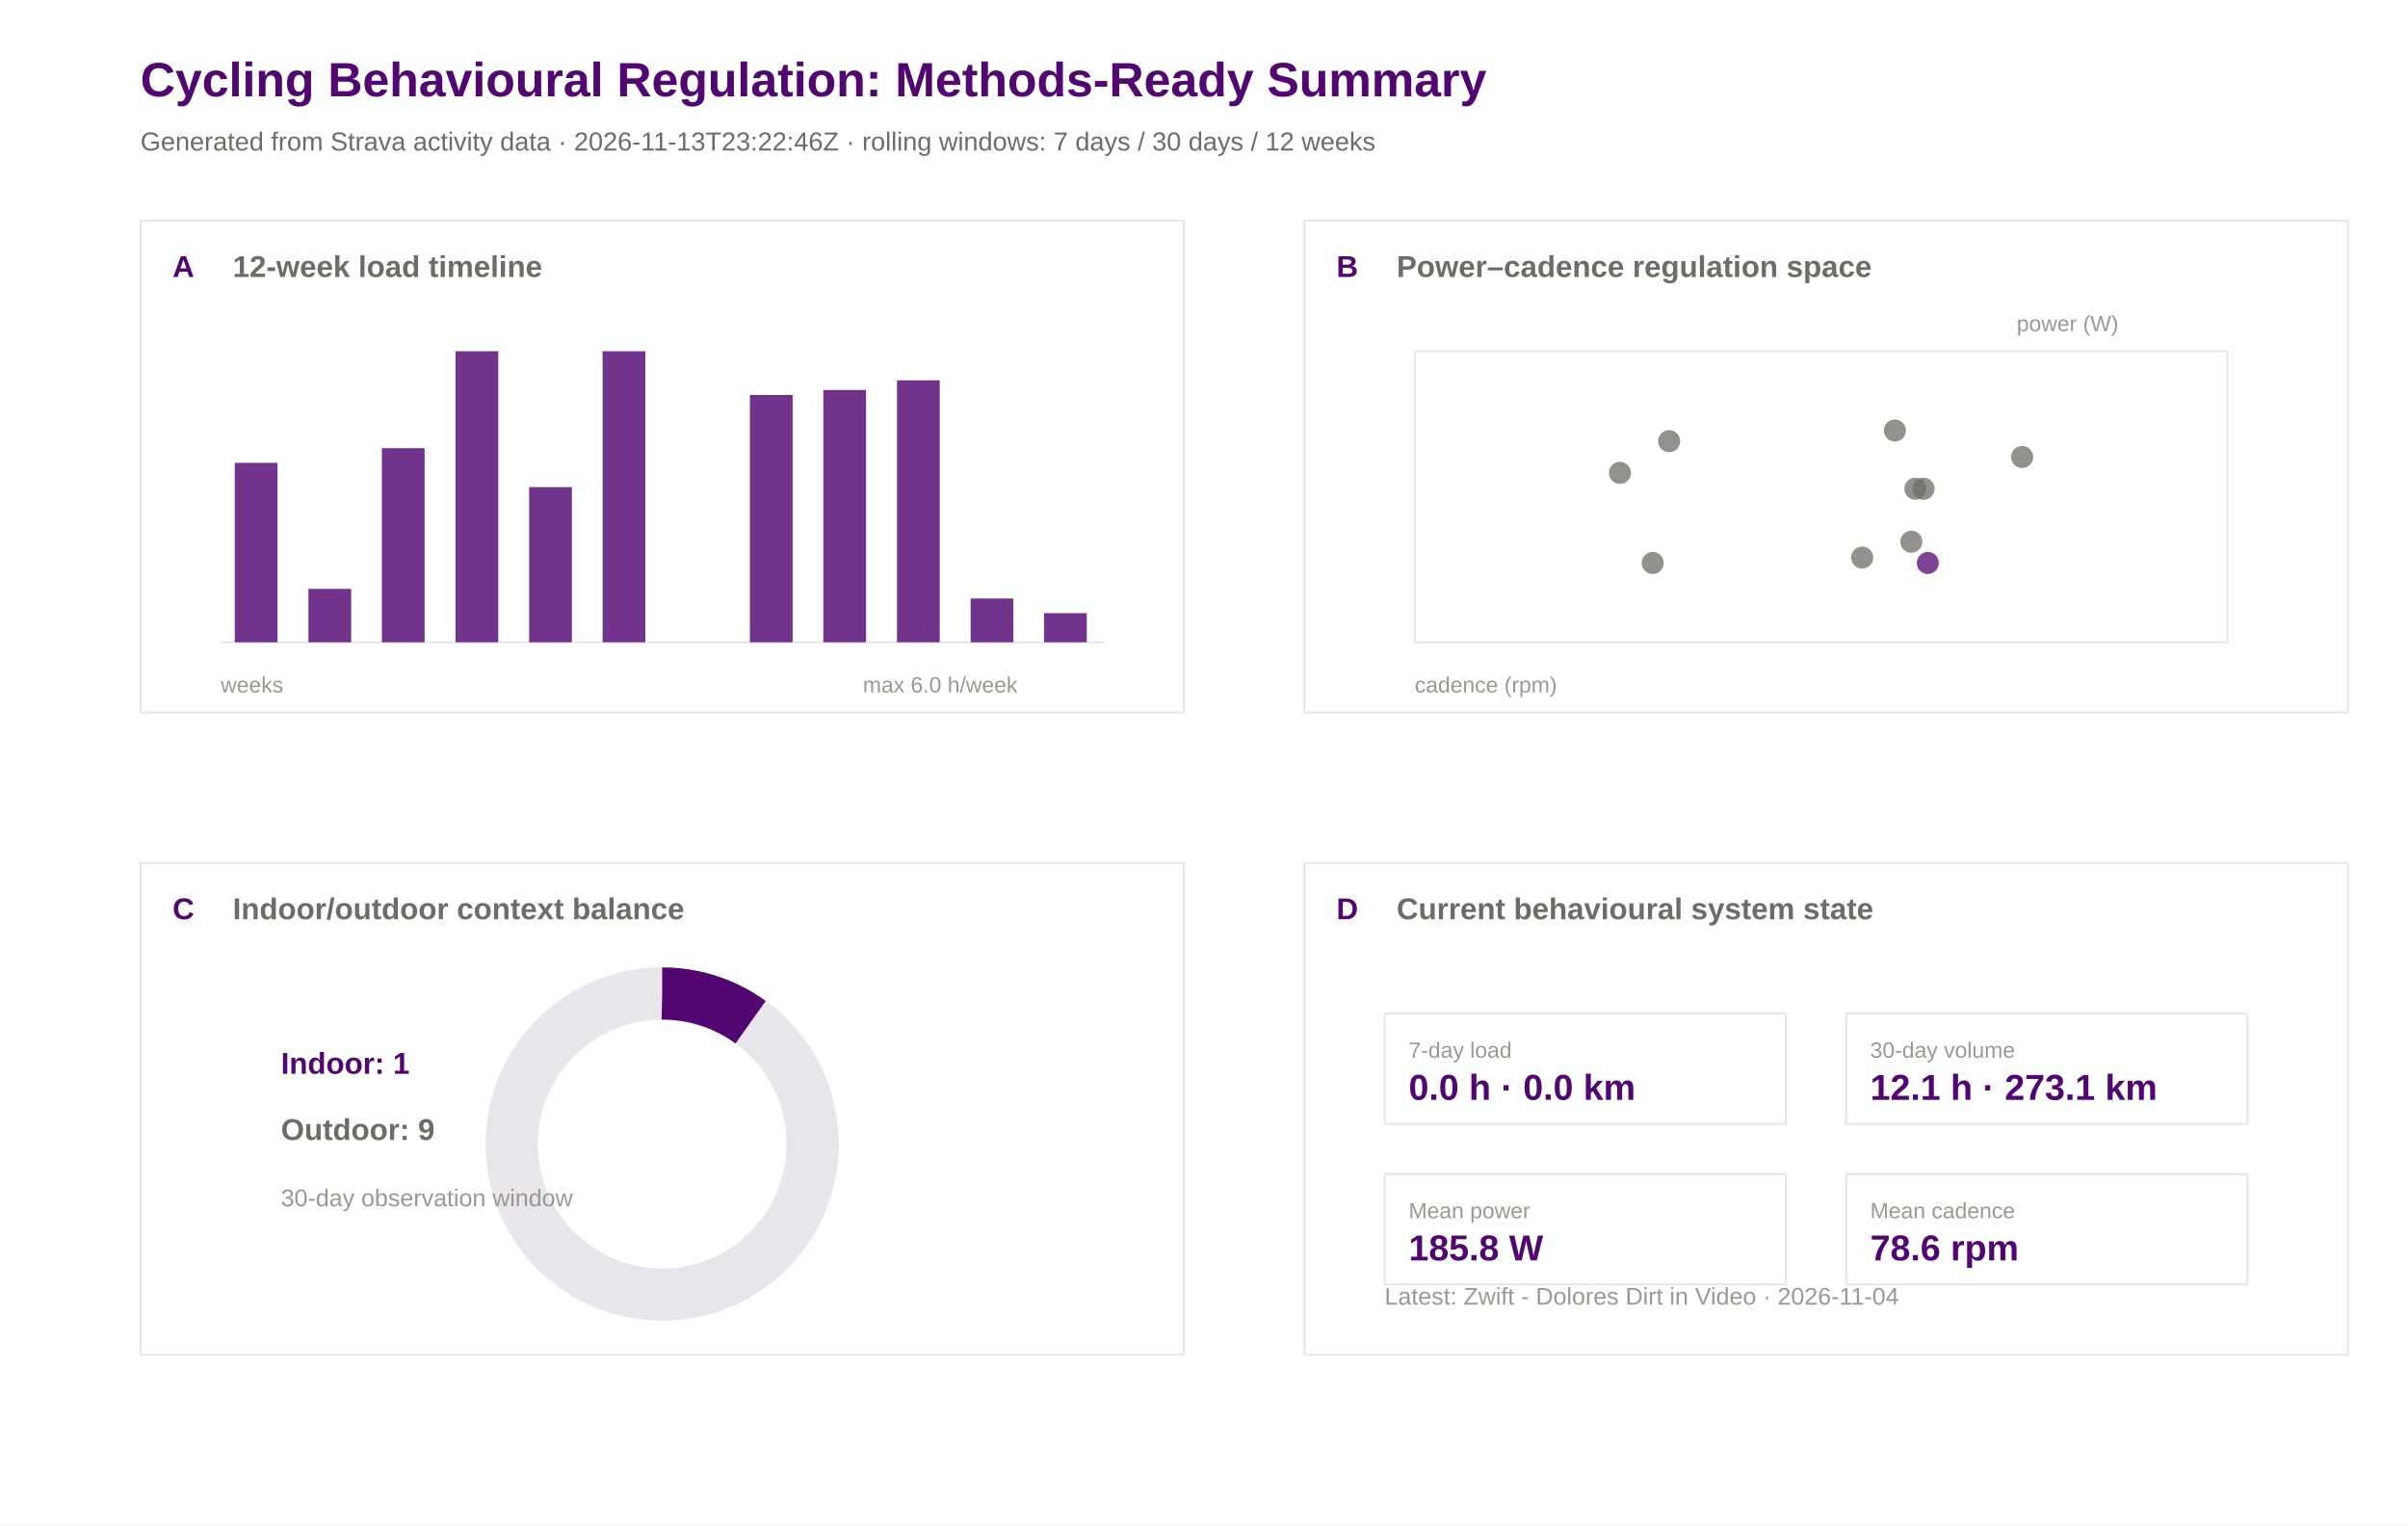
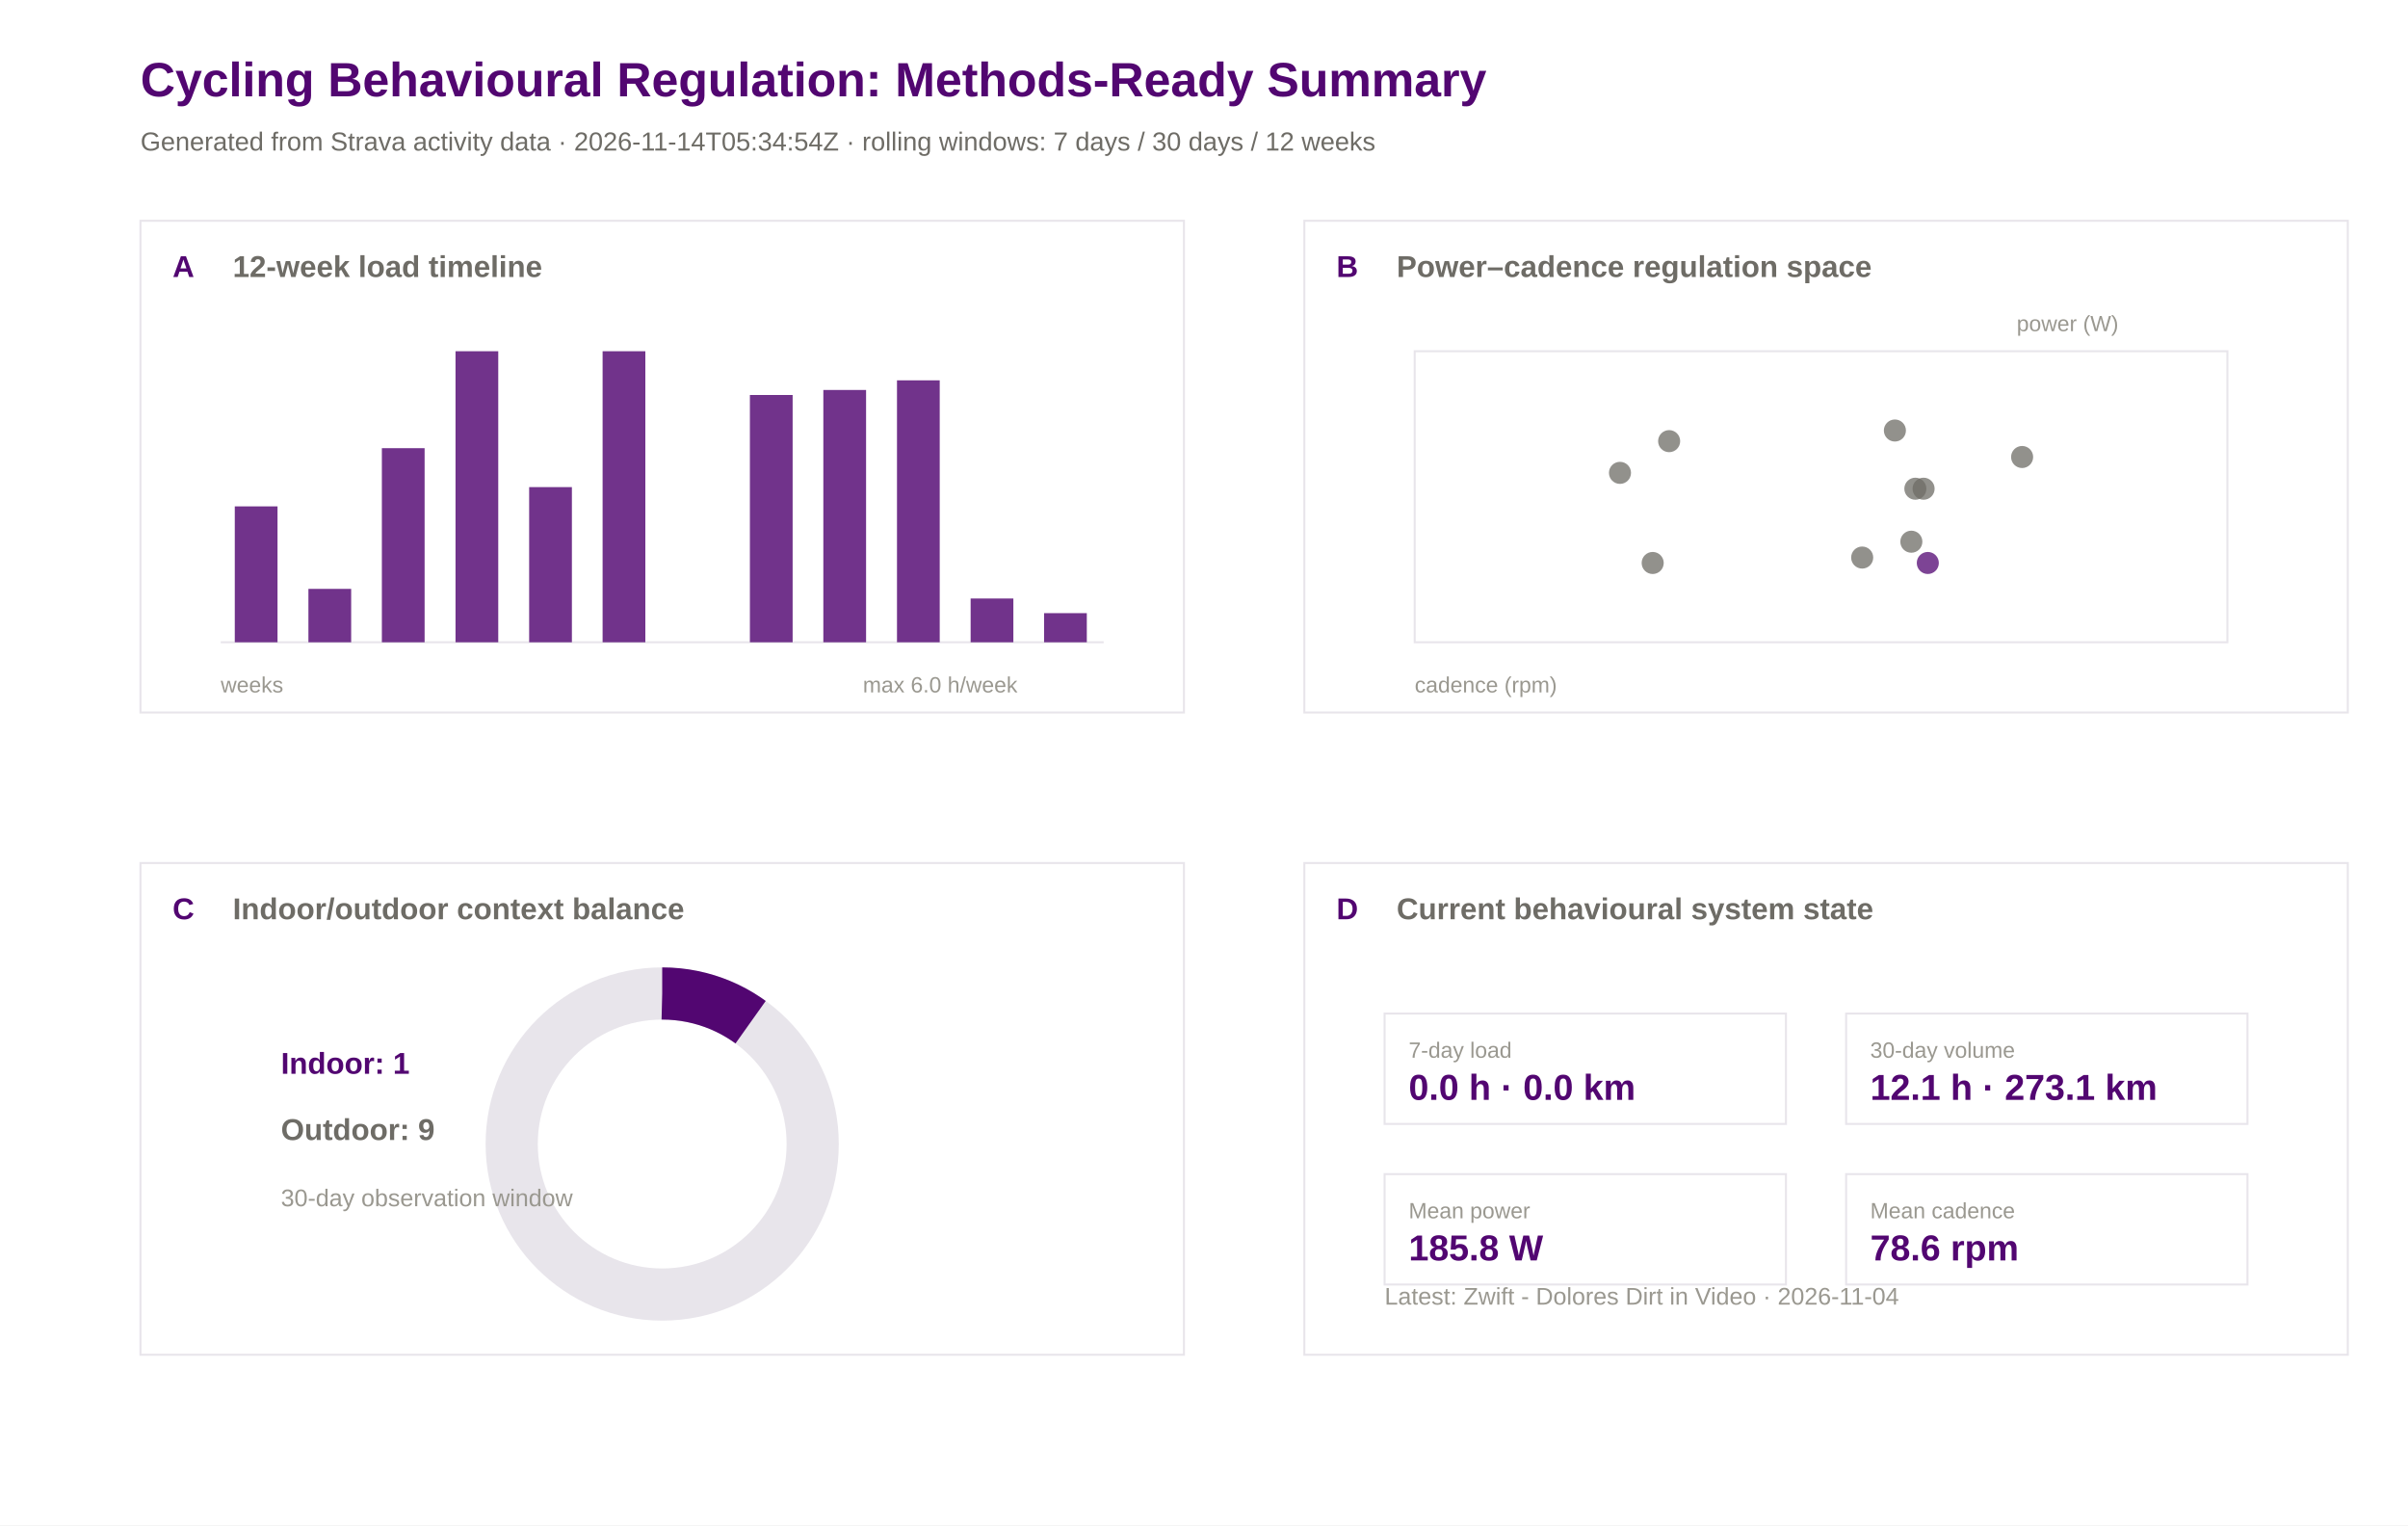
<svg xmlns="http://www.w3.org/2000/svg" width="1200" height="760" viewBox="0 0 1200 760">
  <rect width="100%" height="100%" fill="#ffffff" />
  <text x="70.0" y="48.0" font-family="Arial" font-size="24" font-weight="600" fill="#520671">Cycling Behavioural Regulation: Methods-Ready Summary</text>
-   <text x="70.0" y="75.0" font-family="Arial" font-size="13" font-weight="400" fill="#6e6c66">Generated from Strava activity data · 2026-11-13T23:22:46Z · rolling windows: 7 days / 30 days / 12 weeks</text>
+   <text x="70.0" y="75.0" font-family="Arial" font-size="13" font-weight="400" fill="#6e6c66">Generated from Strava activity data · 2026-11-14T05:34:54Z · rolling windows: 7 days / 30 days / 12 weeks</text>
  <rect x="70" y="110" width="520" height="245" fill="#ffffff" stroke="#e8e5eb" stroke-width="1" />
  <text x="86.0" y="138.0" font-family="Arial" font-size="15" font-weight="600" fill="#520671">A</text>
  <text x="116.0" y="138.0" font-family="Arial" font-size="15" font-weight="600" fill="#6e6c66">12-week load timeline</text>
  <rect x="650" y="110" width="520" height="245" fill="#ffffff" stroke="#e8e5eb" stroke-width="1" />
  <text x="666.0" y="138.0" font-family="Arial" font-size="15" font-weight="600" fill="#520671">B</text>
  <text x="696.0" y="138.0" font-family="Arial" font-size="15" font-weight="600" fill="#6e6c66">Power–cadence regulation space</text>
  <rect x="70" y="430" width="520" height="245" fill="#ffffff" stroke="#e8e5eb" stroke-width="1" />
  <text x="86.0" y="458.0" font-family="Arial" font-size="15" font-weight="600" fill="#520671">C</text>
  <text x="116.0" y="458.0" font-family="Arial" font-size="15" font-weight="600" fill="#6e6c66">Indoor/outdoor context balance</text>
  <rect x="650" y="430" width="520" height="245" fill="#ffffff" stroke="#e8e5eb" stroke-width="1" />
  <text x="666.0" y="458.0" font-family="Arial" font-size="15" font-weight="600" fill="#520671">D</text>
  <text x="696.0" y="458.0" font-family="Arial" font-size="15" font-weight="600" fill="#6e6c66">Current behavioural system state</text>
  <line x1="110" y1="320" x2="550" y2="320" stroke="#e8e5eb" />
-   <rect x="117.0" y="230.6" width="21.3" height="89.4" fill="#520671" opacity="0.82" />
+   <rect x="117.0" y="252.3" width="21.3" height="67.7" fill="#520671" opacity="0.82" />
  <rect x="153.7" y="293.4" width="21.3" height="26.6" fill="#520671" opacity="0.82" />
  <rect x="190.3" y="223.3" width="21.3" height="96.7" fill="#520671" opacity="0.82" />
  <rect x="227.0" y="175.0" width="21.3" height="145.0" fill="#520671" opacity="0.82" />
  <rect x="263.7" y="242.7" width="21.3" height="77.3" fill="#520671" opacity="0.82" />
  <rect x="300.3" y="175.0" width="21.3" height="145.0" fill="#520671" opacity="0.82" />
  <rect x="337.0" y="320.0" width="21.3" height="0.0" fill="#520671" opacity="0.82" />
  <rect x="373.7" y="196.8" width="21.3" height="123.2" fill="#520671" opacity="0.82" />
  <rect x="410.3" y="194.3" width="21.3" height="125.7" fill="#520671" opacity="0.82" />
  <rect x="447.0" y="189.5" width="21.3" height="130.5" fill="#520671" opacity="0.82" />
  <rect x="483.7" y="298.2" width="21.3" height="21.8" fill="#520671" opacity="0.82" />
  <rect x="520.3" y="305.5" width="21.3" height="14.5" fill="#520671" opacity="0.82" />
  <text x="110.0" y="345.0" font-family="Arial" font-size="11" font-weight="400" fill="#9a9890">weeks</text>
  <text x="430.0" y="345.0" font-family="Arial" font-size="11" font-weight="400" fill="#9a9890">max 6.0 h/week</text>
  <rect x="705" y="175" width="405" height="145" fill="#ffffff" stroke="#e8e5eb" />
  <circle cx="958.6" cy="243.5" r="5.5" fill="#6e6c66" opacity="0.75" />
  <circle cx="952.5" cy="269.9" r="5.5" fill="#6e6c66" opacity="0.75" />
  <circle cx="928.0" cy="277.8" r="5.5" fill="#6e6c66" opacity="0.75" />
  <circle cx="954.5" cy="243.5" r="5.5" fill="#6e6c66" opacity="0.75" />
  <circle cx="831.8" cy="219.8" r="5.5" fill="#6e6c66" opacity="0.75" />
  <circle cx="807.3" cy="235.6" r="5.5" fill="#6e6c66" opacity="0.75" />
  <circle cx="823.6" cy="280.5" r="5.5" fill="#6e6c66" opacity="0.75" />
  <circle cx="1007.7" cy="227.7" r="5.5" fill="#6e6c66" opacity="0.75" />
  <circle cx="944.3" cy="214.5" r="5.5" fill="#6e6c66" opacity="0.75" />
  <circle cx="960.7" cy="280.5" r="5.5" fill="#520671" opacity="0.75" />
  <text x="705.0" y="345.0" font-family="Arial" font-size="11" font-weight="400" fill="#9a9890">cadence (rpm)</text>
  <text x="1005.0" y="165.0" font-family="Arial" font-size="11" font-weight="400" fill="#9a9890">power (W)</text>
  <circle cx="330" cy="570" r="75" fill="none" stroke="#e8e5eb" stroke-width="26" />
  <circle cx="330" cy="570" r="75" fill="none" stroke="#520671" stroke-width="26" stroke-dasharray="47.1 471.2" transform="rotate(-90 330 570)" />
  <text x="140.0" y="535.0" font-family="Arial" font-size="15" font-weight="600" fill="#520671">Indoor: 1</text>
  <text x="140.0" y="568.0" font-family="Arial" font-size="15" font-weight="600" fill="#6e6c66">Outdoor: 9</text>
  <text x="140.0" y="601.0" font-family="Arial" font-size="12" font-weight="400" fill="#9a9890">30-day observation window</text>
  <rect x="690" y="505" width="200" height="55" fill="#ffffff" stroke="#e8e5eb" />
  <text x="702.0" y="527.0" font-family="Arial" font-size="11" font-weight="500" fill="#9a9890">7-day load</text>
  <text x="702.0" y="548.0" font-family="Arial" font-size="18" font-weight="600" fill="#520671">0.0 h · 0.0 km</text>
  <rect x="920" y="505" width="200" height="55" fill="#ffffff" stroke="#e8e5eb" />
  <text x="932.0" y="527.0" font-family="Arial" font-size="11" font-weight="500" fill="#9a9890">30-day volume</text>
  <text x="932.0" y="548.0" font-family="Arial" font-size="18" font-weight="600" fill="#520671">12.1 h · 273.1 km</text>
  <rect x="690" y="585" width="200" height="55" fill="#ffffff" stroke="#e8e5eb" />
  <text x="702.0" y="607.0" font-family="Arial" font-size="11" font-weight="500" fill="#9a9890">Mean power</text>
  <text x="702.0" y="628.0" font-family="Arial" font-size="18" font-weight="600" fill="#520671">185.8 W</text>
  <rect x="920" y="585" width="200" height="55" fill="#ffffff" stroke="#e8e5eb" />
  <text x="932.0" y="607.0" font-family="Arial" font-size="11" font-weight="500" fill="#9a9890">Mean cadence</text>
  <text x="932.0" y="628.0" font-family="Arial" font-size="18" font-weight="600" fill="#520671">78.6 rpm</text>
  <text x="690.0" y="650.0" font-family="Arial" font-size="12" font-weight="400" fill="#9a9890">Latest: Zwift - Dolores Dirt in Video · 2026-11-04</text>
</svg>
